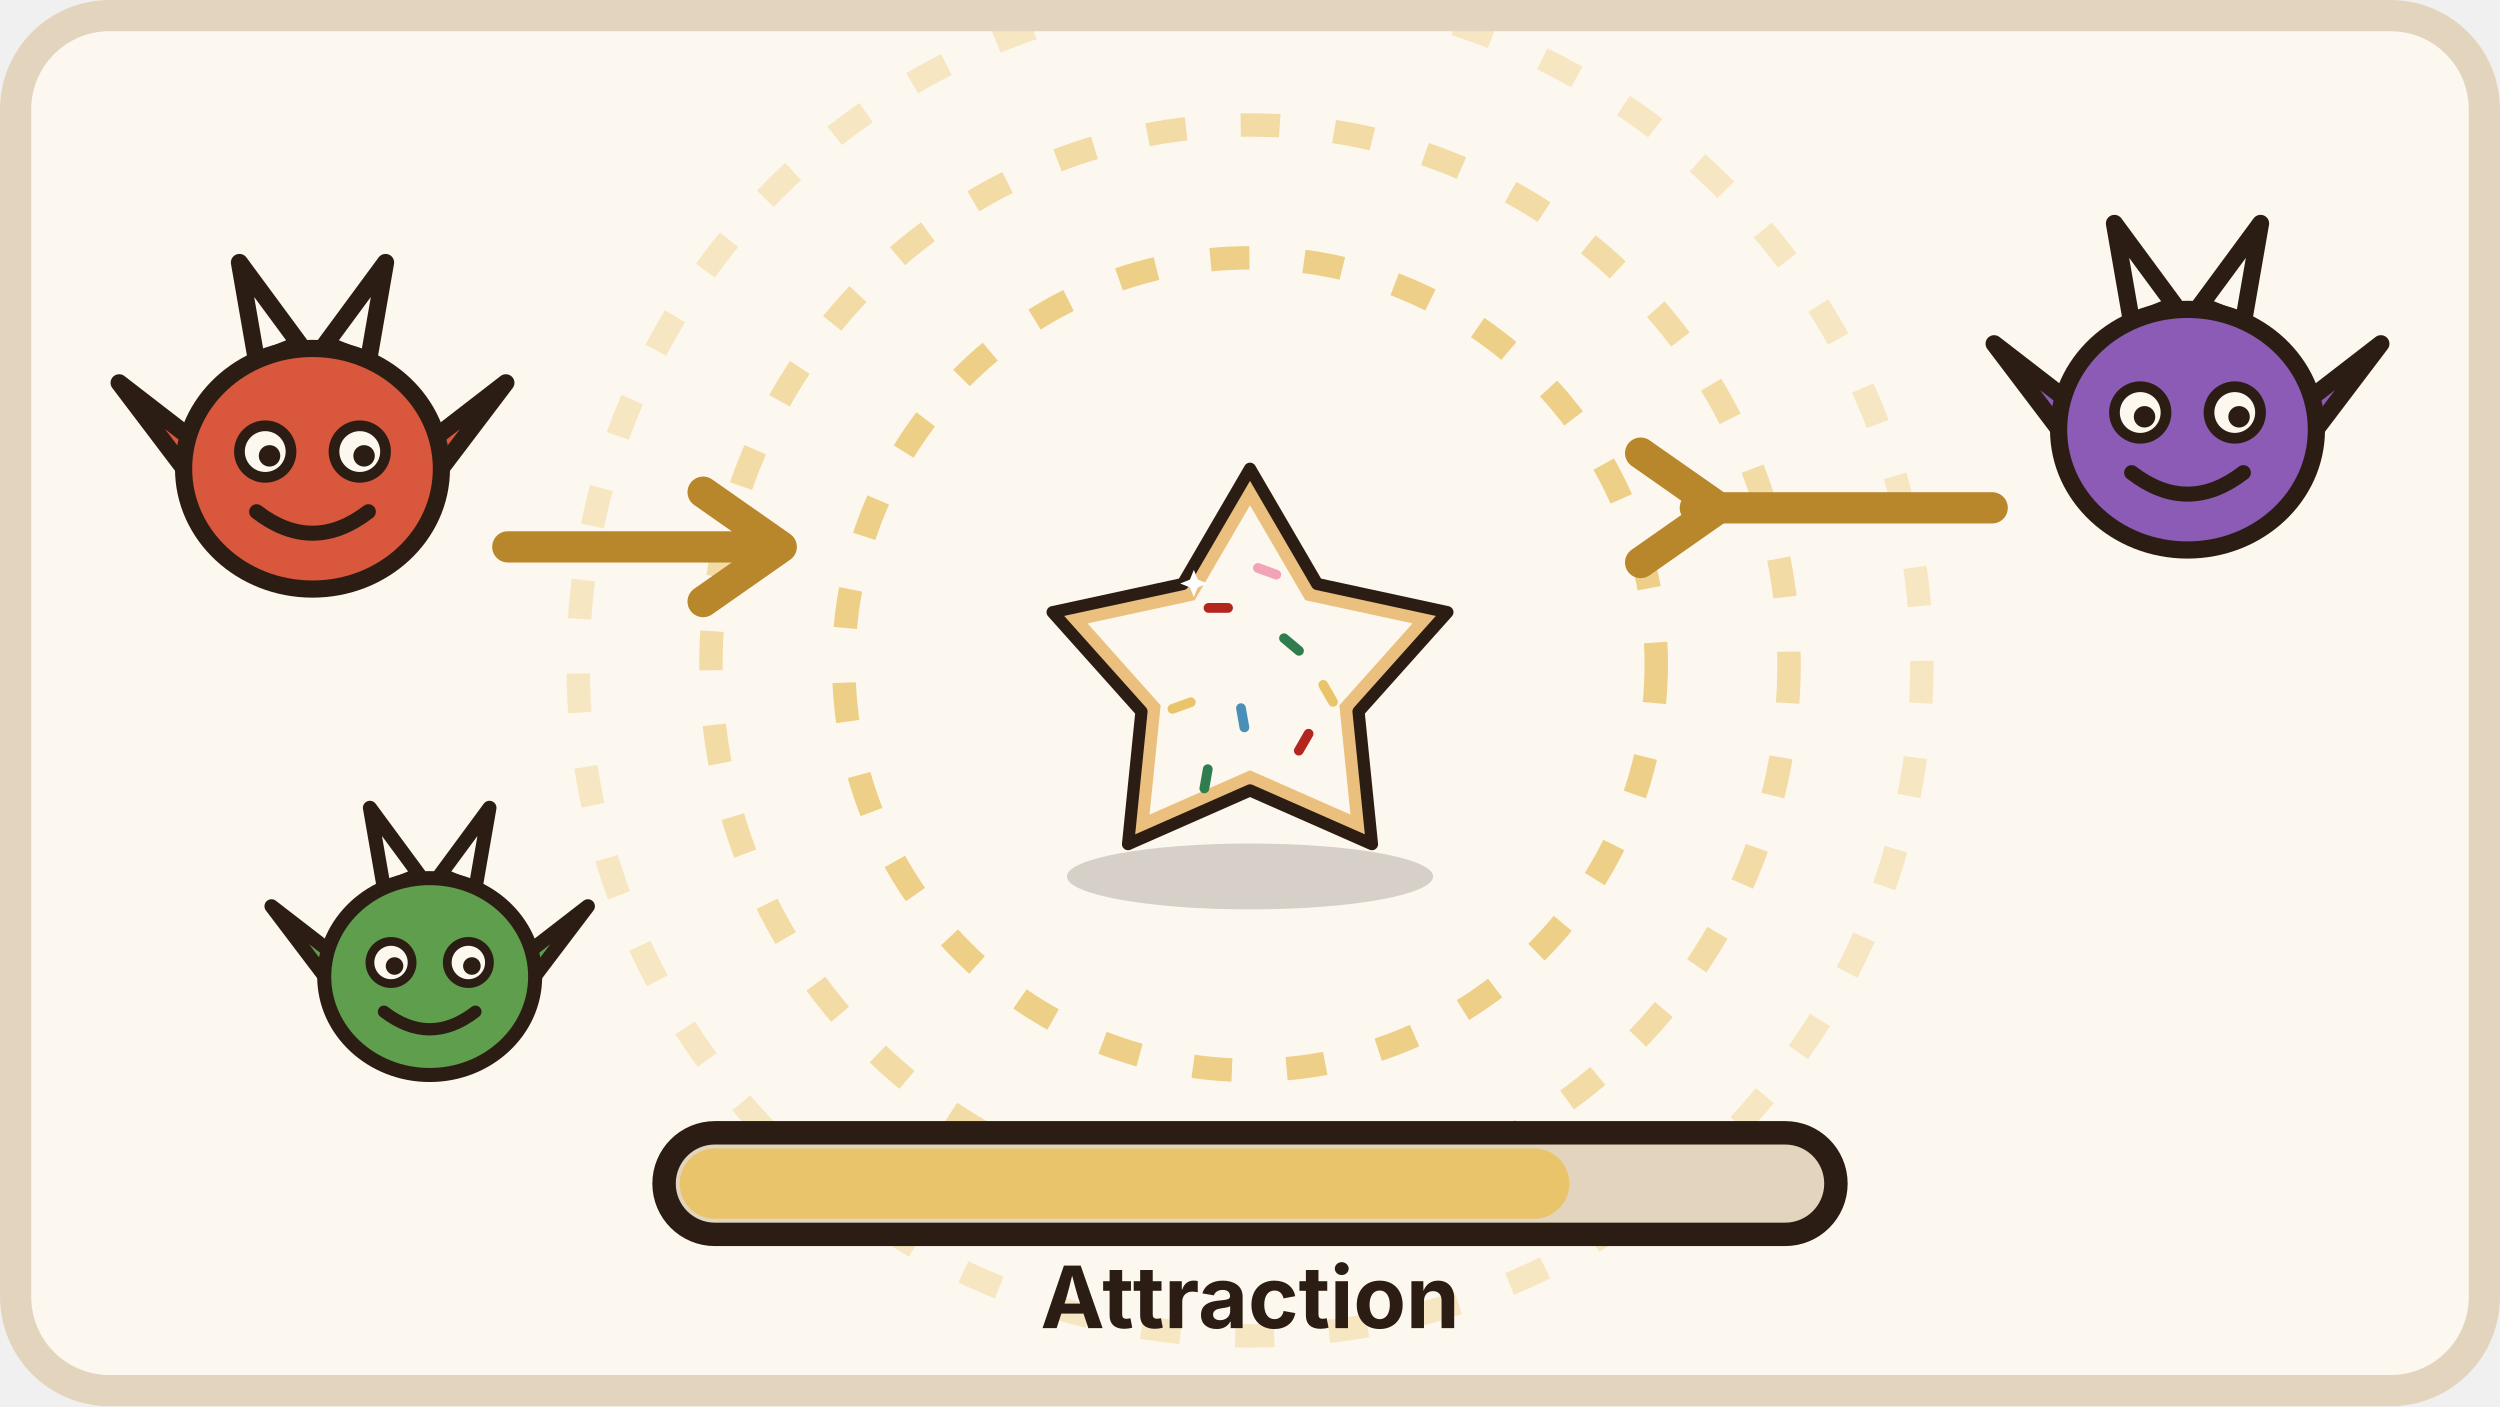
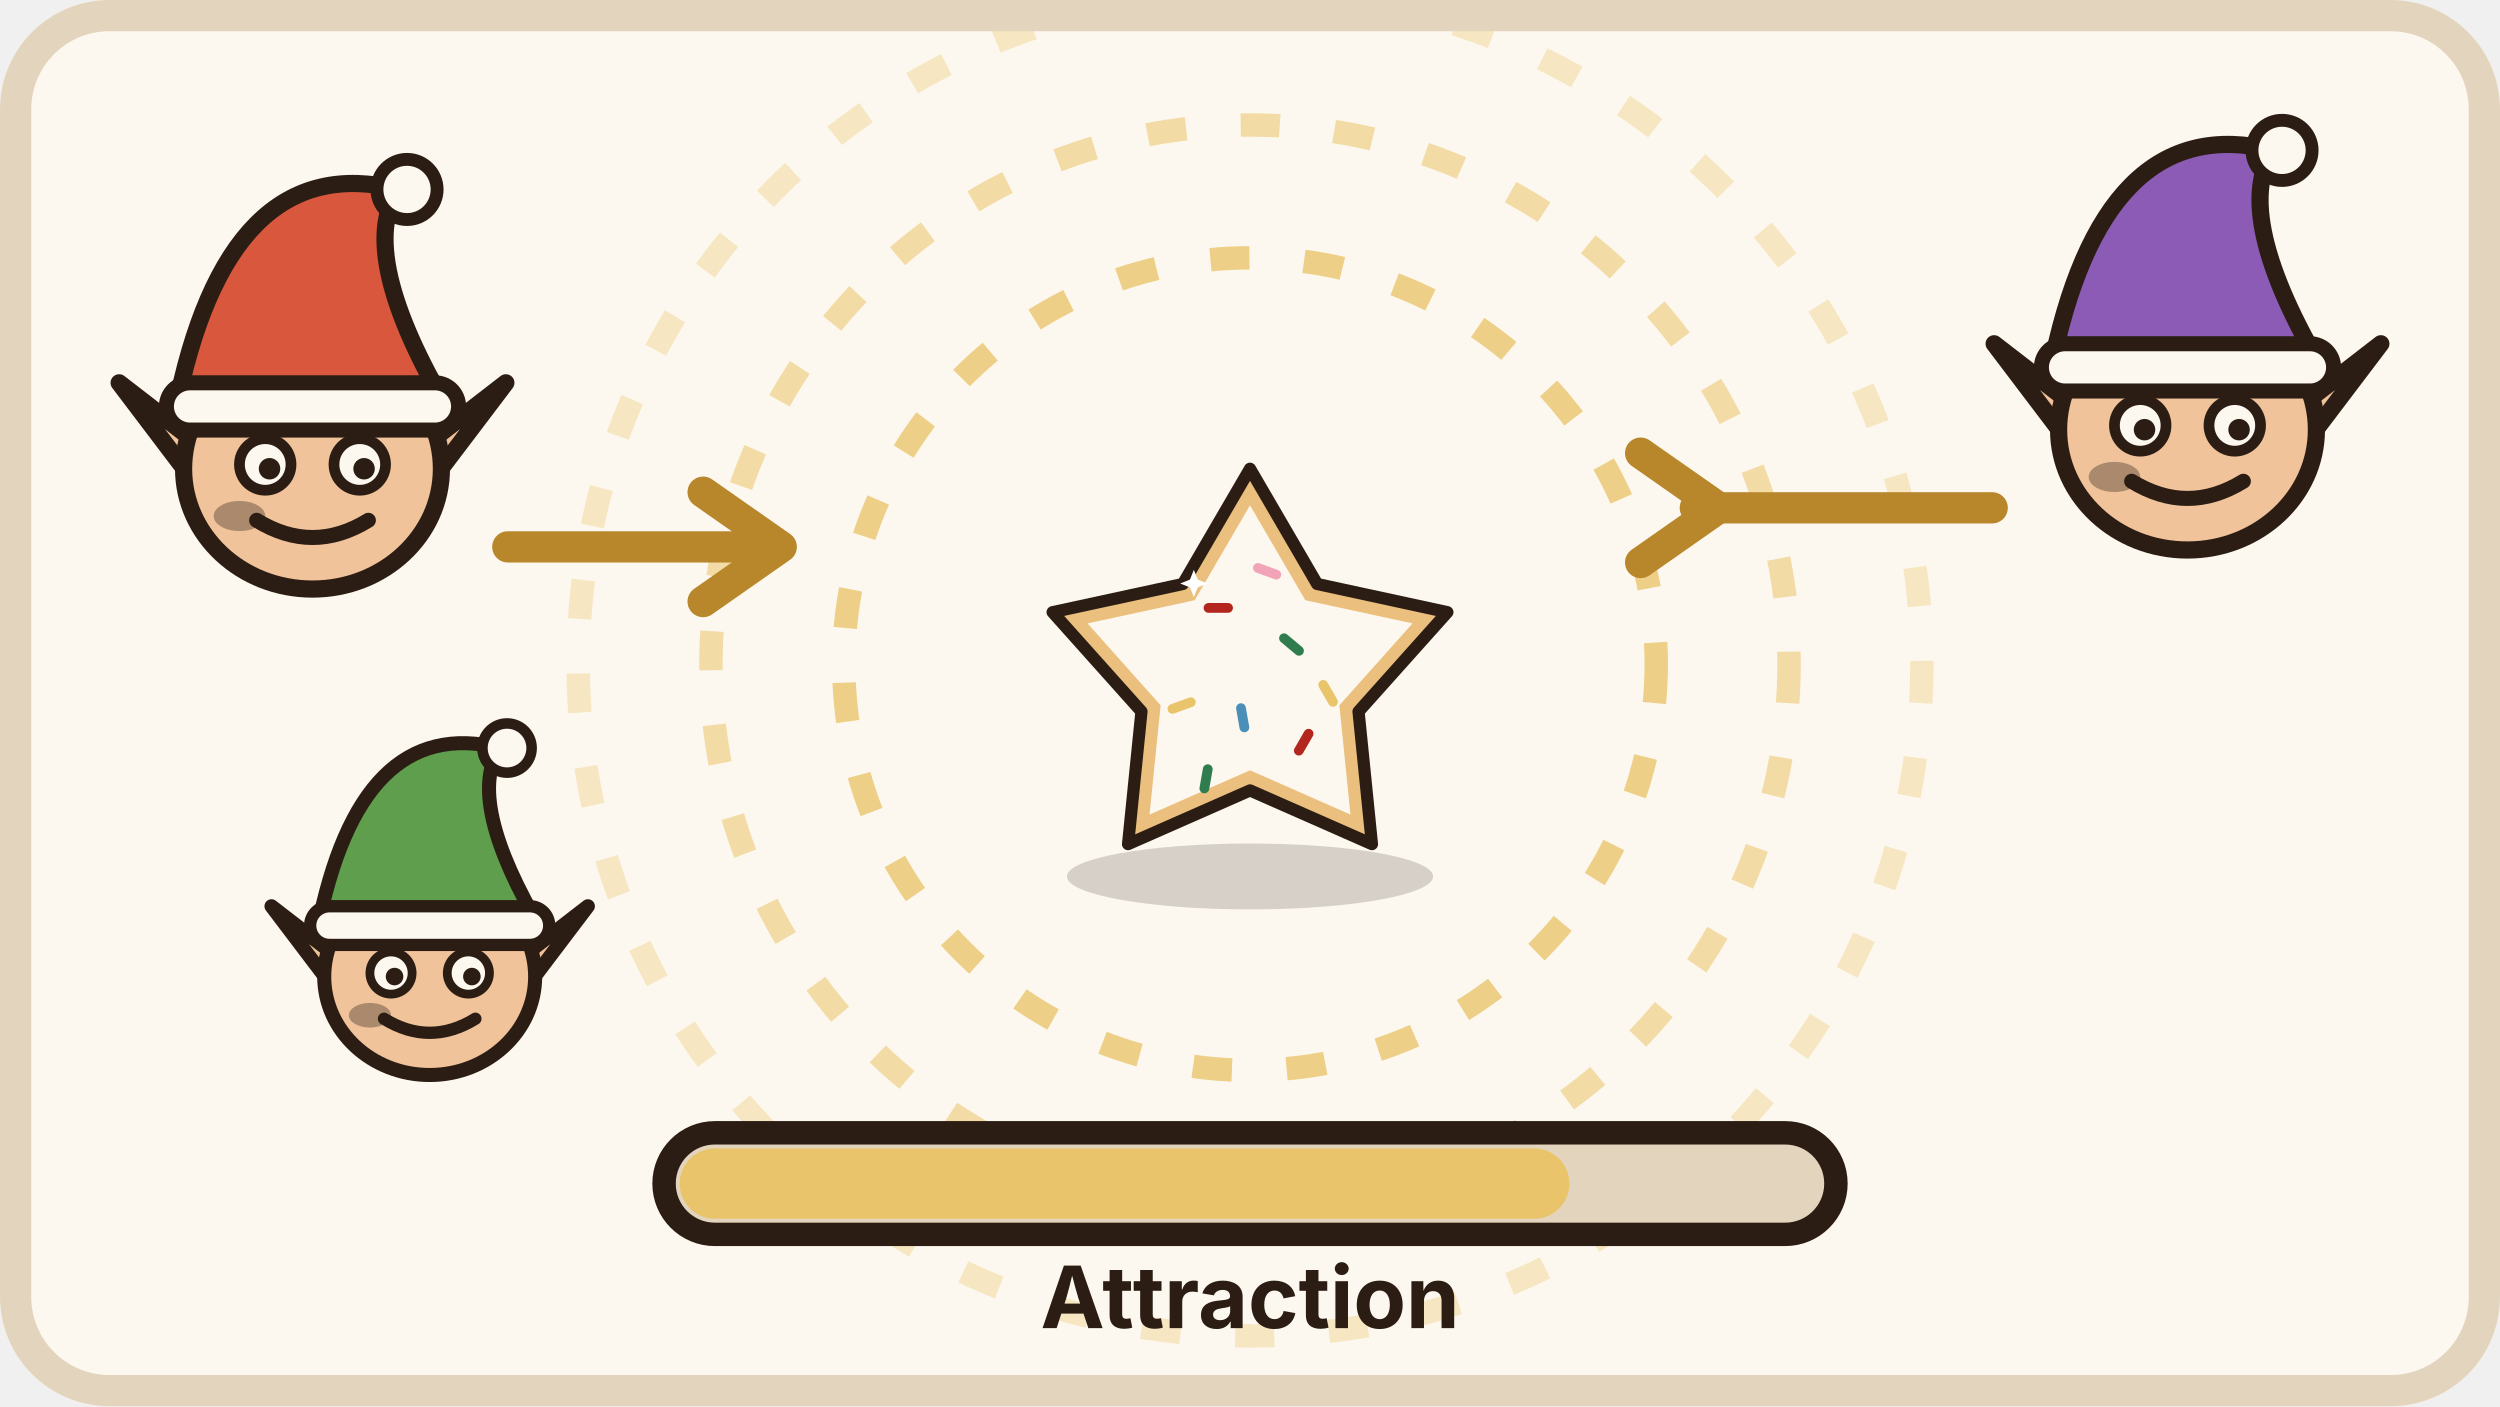
- <svg xmlns="http://www.w3.org/2000/svg" viewBox="0 0 640 360" width="640" height="360" role="img" aria-label="How to play, attraction: a cookie on a trap giving off scent waves, three imps drawn towards it, an attraction meter filling up">
+ <svg xmlns="http://www.w3.org/2000/svg" viewBox="0 0 640 360" width="640" height="360" role="img" aria-label="How to play, attraction: a cookie on a trap giving off scent waves, three hexed elves drawn towards it, an attraction meter filling up">
  <g>
    <rect x="0" y="0" width="640" height="360" rx="28" fill="#fdf8ef" />
    <g>
      <g transform="translate(240 90) scale(0.3125)">
        <g>
          <ellipse cx="256" cy="430" rx="150" ry="27" fill="#2b1d14" opacity="0.18" />
          <polygon points="256,96 311,190.4 417.7,213.5 344.9,294.9 355.9,403.5 256,359.5 156.1,403.5 167.1,294.9 94.3,213.5 201,190.4" fill="#ebc07f" stroke="#2b1d14" stroke-width="10" stroke-linejoin="round" stroke-linecap="round" />
          <polygon points="256,126 301.3,203.7 389.1,222.7 329.2,289.8 338.3,379.3 256,343 173.7,379.3 182.8,289.8 122.9,222.7 210.7,203.7" fill="#fdf8ef" />
          <rect x="218" y="206" width="24" height="8" rx="4" fill="#b3261e" transform="rotate(0 230 210)" />
          <rect x="278" y="236" width="24" height="8" rx="4" fill="#2f7d4f" transform="rotate(40 290 240)" />
          <rect x="238" y="296" width="24" height="8" rx="4" fill="#4a8fb8" transform="rotate(80 250 300)" />
          <rect x="288" y="316" width="24" height="8" rx="4" fill="#b3261e" transform="rotate(120 300 320)" />
          <rect x="188" y="286" width="24" height="8" rx="4" fill="#e9c46a" transform="rotate(160 200 290)" />
          <rect x="258" y="176" width="24" height="8" rx="4" fill="#f2a3b8" transform="rotate(200 270 180)" />
          <rect x="308" y="276" width="24" height="8" rx="4" fill="#e9c46a" transform="rotate(240 320 280)" />
          <rect x="208" y="346" width="24" height="8" rx="4" fill="#2f7d4f" transform="rotate(280 220 350)" />
          <path d="M210 178.8 L213.2 186.8 L221.2 190 L213.2 193.2 L210 201.2 L206.8 193.2 L198.8 190 L206.8 186.8 Z" fill="#ffffff" />
        </g>
      </g>
      <circle cx="320" cy="170" r="104" fill="none" stroke="#e9c46a" stroke-width="6" stroke-dasharray="10 14" opacity="0.78" />
      <circle cx="320" cy="170" r="138" fill="none" stroke="#e9c46a" stroke-width="6" stroke-dasharray="10 14" opacity="0.56" />
      <circle cx="320" cy="170" r="172" fill="none" stroke="#e9c46a" stroke-width="6" stroke-dasharray="10 14" opacity="0.34" />
      <g transform="translate(80 120) scale(0.55)">
-         <path d="M-46 -6 L-90 -40 L-40 26 Z M46 -6 L90 -40 L40 26 Z" fill="#d9573d" stroke="#2b1d14" stroke-width="8" stroke-linejoin="round" stroke-linecap="round" />
-         <path d="M-26 -50 L-34 -96 L-6 -58 Z M26 -50 L34 -96 L6 -58 Z" fill="#fdf8ef" stroke="#2b1d14" stroke-width="8" stroke-linejoin="round" stroke-linecap="round" />
-         <ellipse cx="0" cy="0" rx="60" ry="56" fill="#d9573d" stroke="#2b1d14" stroke-width="8" stroke-linejoin="round" stroke-linecap="round" />
-         <circle cx="-22" cy="-8" r="12" fill="#fdf8ef" stroke="#2b1d14" stroke-width="5" stroke-linejoin="round" stroke-linecap="round" />
-         <circle cx="22" cy="-8" r="12" fill="#fdf8ef" stroke="#2b1d14" stroke-width="5" stroke-linejoin="round" stroke-linecap="round" />
-         <circle cx="-20" cy="-6" r="5" fill="#2b1d14" />
-         <circle cx="24" cy="-6" r="5" fill="#2b1d14" />
-         <path d="M-26 20 Q0 40 26 20" fill="none" stroke="#2b1d14" stroke-width="7" stroke-linejoin="round" stroke-linecap="round" />
+         <path d="M-46 -6 L-90 -40 L-40 26 Z M46 -6 L90 -40 L40 26 Z" fill="#f0c39b" stroke="#2b1d14" stroke-width="8" stroke-linejoin="round" stroke-linecap="round" />
+         <ellipse cx="0" cy="0" rx="60" ry="56" fill="#f0c39b" stroke="#2b1d14" stroke-width="8" stroke-linejoin="round" stroke-linecap="round" />
+         <path d="M-64 -26 Q-40 -150 40 -130 Q20 -100 64 -26 Z" fill="#d9573d" stroke="#2b1d14" stroke-width="8" stroke-linejoin="round" stroke-linecap="round" />
+         <circle cx="44" cy="-130" r="14" fill="#fdf8ef" stroke="#2b1d14" stroke-width="6" stroke-linejoin="round" stroke-linecap="round" />
+         <rect x="-68" y="-40" width="136" height="22" rx="11" fill="#fdf8ef" stroke="#2b1d14" stroke-width="7" stroke-linejoin="round" stroke-linecap="round" />
+         <circle cx="-22" cy="-2" r="12" fill="#fdf8ef" stroke="#2b1d14" stroke-width="5" stroke-linejoin="round" stroke-linecap="round" />
+         <circle cx="22" cy="-2" r="12" fill="#fdf8ef" stroke="#2b1d14" stroke-width="5" stroke-linejoin="round" stroke-linecap="round" />
+         <circle cx="-20" cy="0" r="5" fill="#2b1d14" />
+         <circle cx="24" cy="0" r="5" fill="#2b1d14" />
+         <ellipse cx="-34" cy="22" rx="12" ry="7" fill="#2b1d14" opacity="0.35" />
+         <path d="M-26 24 Q0 40 26 24" fill="none" stroke="#2b1d14" stroke-width="7" stroke-linejoin="round" stroke-linecap="round" />
      </g>
      <g transform="translate(560 110) scale(0.55)">
-         <path d="M-46 -6 L-90 -40 L-40 26 Z M46 -6 L90 -40 L40 26 Z" fill="#8c5bb5" stroke="#2b1d14" stroke-width="8" stroke-linejoin="round" stroke-linecap="round" />
-         <path d="M-26 -50 L-34 -96 L-6 -58 Z M26 -50 L34 -96 L6 -58 Z" fill="#fdf8ef" stroke="#2b1d14" stroke-width="8" stroke-linejoin="round" stroke-linecap="round" />
-         <ellipse cx="0" cy="0" rx="60" ry="56" fill="#8c5bb5" stroke="#2b1d14" stroke-width="8" stroke-linejoin="round" stroke-linecap="round" />
-         <circle cx="-22" cy="-8" r="12" fill="#fdf8ef" stroke="#2b1d14" stroke-width="5" stroke-linejoin="round" stroke-linecap="round" />
-         <circle cx="22" cy="-8" r="12" fill="#fdf8ef" stroke="#2b1d14" stroke-width="5" stroke-linejoin="round" stroke-linecap="round" />
-         <circle cx="-20" cy="-6" r="5" fill="#2b1d14" />
-         <circle cx="24" cy="-6" r="5" fill="#2b1d14" />
-         <path d="M-26 20 Q0 40 26 20" fill="none" stroke="#2b1d14" stroke-width="7" stroke-linejoin="round" stroke-linecap="round" />
+         <path d="M-46 -6 L-90 -40 L-40 26 Z M46 -6 L90 -40 L40 26 Z" fill="#f0c39b" stroke="#2b1d14" stroke-width="8" stroke-linejoin="round" stroke-linecap="round" />
+         <ellipse cx="0" cy="0" rx="60" ry="56" fill="#f0c39b" stroke="#2b1d14" stroke-width="8" stroke-linejoin="round" stroke-linecap="round" />
+         <path d="M-64 -26 Q-40 -150 40 -130 Q20 -100 64 -26 Z" fill="#8c5bb5" stroke="#2b1d14" stroke-width="8" stroke-linejoin="round" stroke-linecap="round" />
+         <circle cx="44" cy="-130" r="14" fill="#fdf8ef" stroke="#2b1d14" stroke-width="6" stroke-linejoin="round" stroke-linecap="round" />
+         <rect x="-68" y="-40" width="136" height="22" rx="11" fill="#fdf8ef" stroke="#2b1d14" stroke-width="7" stroke-linejoin="round" stroke-linecap="round" />
+         <circle cx="-22" cy="-2" r="12" fill="#fdf8ef" stroke="#2b1d14" stroke-width="5" stroke-linejoin="round" stroke-linecap="round" />
+         <circle cx="22" cy="-2" r="12" fill="#fdf8ef" stroke="#2b1d14" stroke-width="5" stroke-linejoin="round" stroke-linecap="round" />
+         <circle cx="-20" cy="0" r="5" fill="#2b1d14" />
+         <circle cx="24" cy="0" r="5" fill="#2b1d14" />
+         <ellipse cx="-34" cy="22" rx="12" ry="7" fill="#2b1d14" opacity="0.35" />
+         <path d="M-26 24 Q0 40 26 24" fill="none" stroke="#2b1d14" stroke-width="7" stroke-linejoin="round" stroke-linecap="round" />
      </g>
      <g transform="translate(110 250) scale(0.45)">
-         <path d="M-46 -6 L-90 -40 L-40 26 Z M46 -6 L90 -40 L40 26 Z" fill="#5f9e4c" stroke="#2b1d14" stroke-width="8" stroke-linejoin="round" stroke-linecap="round" />
-         <path d="M-26 -50 L-34 -96 L-6 -58 Z M26 -50 L34 -96 L6 -58 Z" fill="#fdf8ef" stroke="#2b1d14" stroke-width="8" stroke-linejoin="round" stroke-linecap="round" />
-         <ellipse cx="0" cy="0" rx="60" ry="56" fill="#5f9e4c" stroke="#2b1d14" stroke-width="8" stroke-linejoin="round" stroke-linecap="round" />
-         <circle cx="-22" cy="-8" r="12" fill="#fdf8ef" stroke="#2b1d14" stroke-width="5" stroke-linejoin="round" stroke-linecap="round" />
-         <circle cx="22" cy="-8" r="12" fill="#fdf8ef" stroke="#2b1d14" stroke-width="5" stroke-linejoin="round" stroke-linecap="round" />
-         <circle cx="-20" cy="-6" r="5" fill="#2b1d14" />
-         <circle cx="24" cy="-6" r="5" fill="#2b1d14" />
-         <path d="M-26 20 Q0 40 26 20" fill="none" stroke="#2b1d14" stroke-width="7" stroke-linejoin="round" stroke-linecap="round" />
+         <path d="M-46 -6 L-90 -40 L-40 26 Z M46 -6 L90 -40 L40 26 Z" fill="#f0c39b" stroke="#2b1d14" stroke-width="8" stroke-linejoin="round" stroke-linecap="round" />
+         <ellipse cx="0" cy="0" rx="60" ry="56" fill="#f0c39b" stroke="#2b1d14" stroke-width="8" stroke-linejoin="round" stroke-linecap="round" />
+         <path d="M-64 -26 Q-40 -150 40 -130 Q20 -100 64 -26 Z" fill="#5f9e4c" stroke="#2b1d14" stroke-width="8" stroke-linejoin="round" stroke-linecap="round" />
+         <circle cx="44" cy="-130" r="14" fill="#fdf8ef" stroke="#2b1d14" stroke-width="6" stroke-linejoin="round" stroke-linecap="round" />
+         <rect x="-68" y="-40" width="136" height="22" rx="11" fill="#fdf8ef" stroke="#2b1d14" stroke-width="7" stroke-linejoin="round" stroke-linecap="round" />
+         <circle cx="-22" cy="-2" r="12" fill="#fdf8ef" stroke="#2b1d14" stroke-width="5" stroke-linejoin="round" stroke-linecap="round" />
+         <circle cx="22" cy="-2" r="12" fill="#fdf8ef" stroke="#2b1d14" stroke-width="5" stroke-linejoin="round" stroke-linecap="round" />
+         <circle cx="-20" cy="0" r="5" fill="#2b1d14" />
+         <circle cx="24" cy="0" r="5" fill="#2b1d14" />
+         <ellipse cx="-34" cy="22" rx="12" ry="7" fill="#2b1d14" opacity="0.35" />
+         <path d="M-26 24 Q0 40 26 24" fill="none" stroke="#2b1d14" stroke-width="7" stroke-linejoin="round" stroke-linecap="round" />
      </g>
      <g>
        <path d="M130 140 L194 140" fill="none" stroke="#b8862b" stroke-width="8" stroke-linejoin="round" stroke-linecap="round" />
        <path d="M180 126 L200 140 L180 154" fill="none" stroke="#b8862b" stroke-width="8" stroke-linejoin="round" stroke-linecap="round" />
      </g>
      <g>
        <path d="M510 130 L434 130" fill="none" stroke="#b8862b" stroke-width="8" stroke-linejoin="round" stroke-linecap="round" />
        <path d="M420 116 L440 130 L420 144" fill="none" stroke="#b8862b" stroke-width="8" stroke-linejoin="round" stroke-linecap="round" />
      </g>
      <g>
        <rect x="170" y="290" width="300" height="26" rx="13" fill="#e3d5bd" stroke="#2b1d14" stroke-width="6" stroke-linejoin="round" stroke-linecap="round" />
        <rect x="174" y="294" width="227.76" height="18" rx="9" fill="#e9c46a" />
      </g>
      <text x="320" y="340" text-anchor="middle" font-family="system-ui, -apple-system, 'Segoe UI', sans-serif" font-weight="700" font-size="22" fill="#2b1d14">Attraction</text>
    </g>
    <rect x="4" y="4" width="632" height="352" rx="24" fill="none" stroke="#e3d5bd" stroke-width="8" />
  </g>
</svg>
